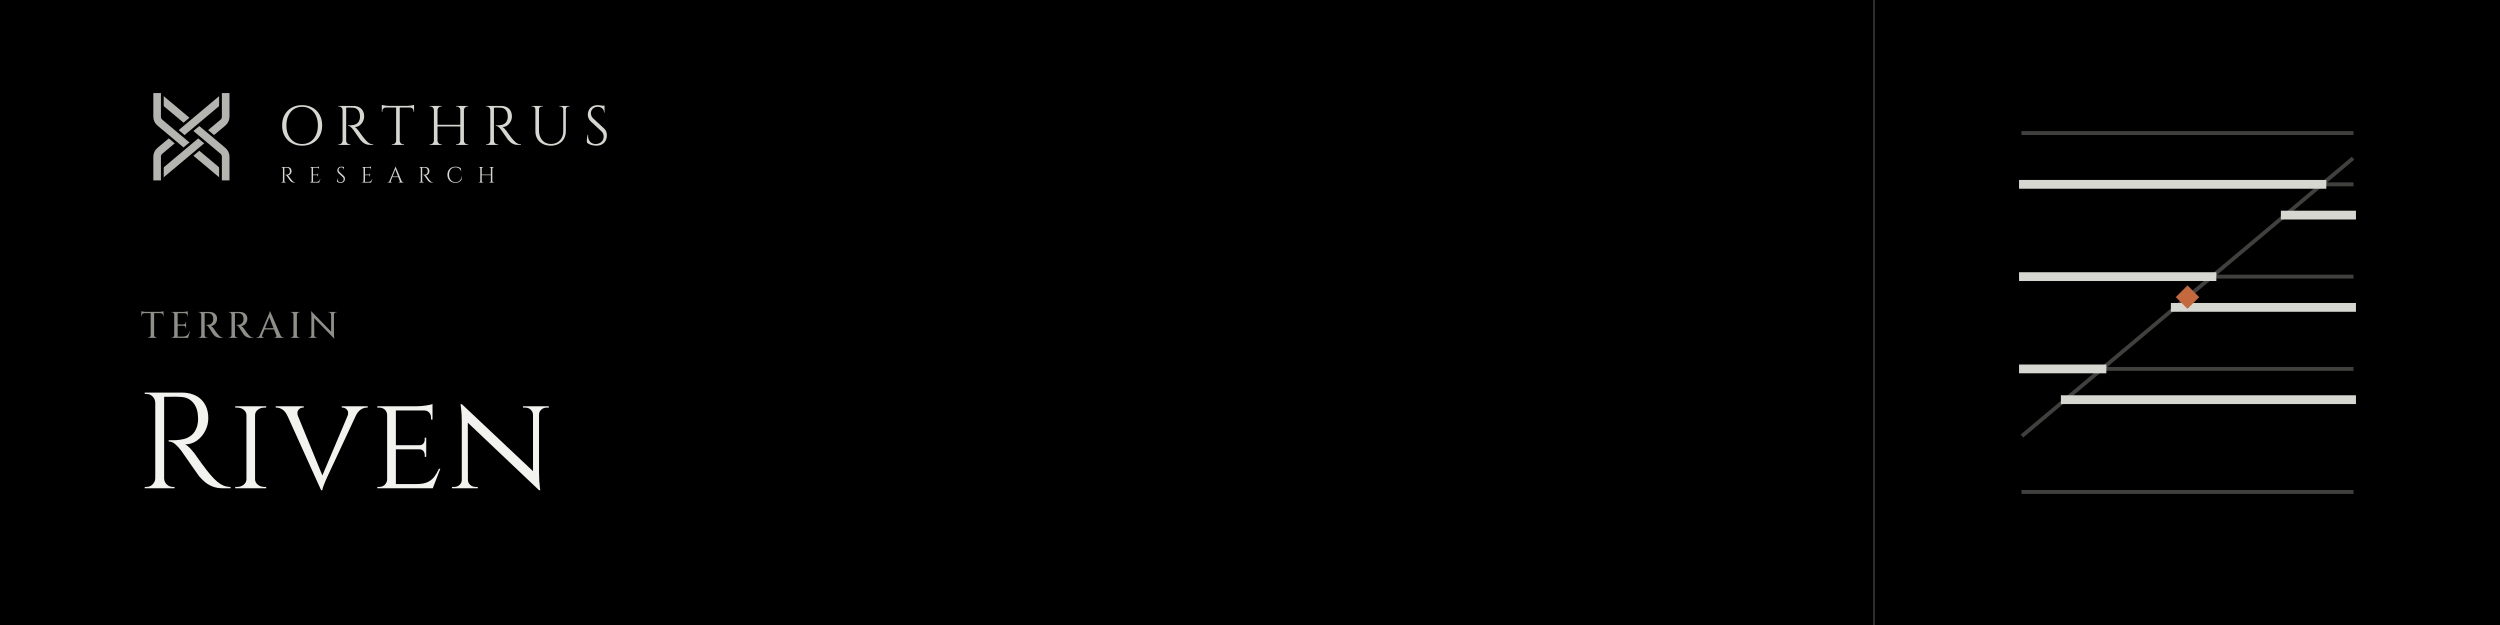
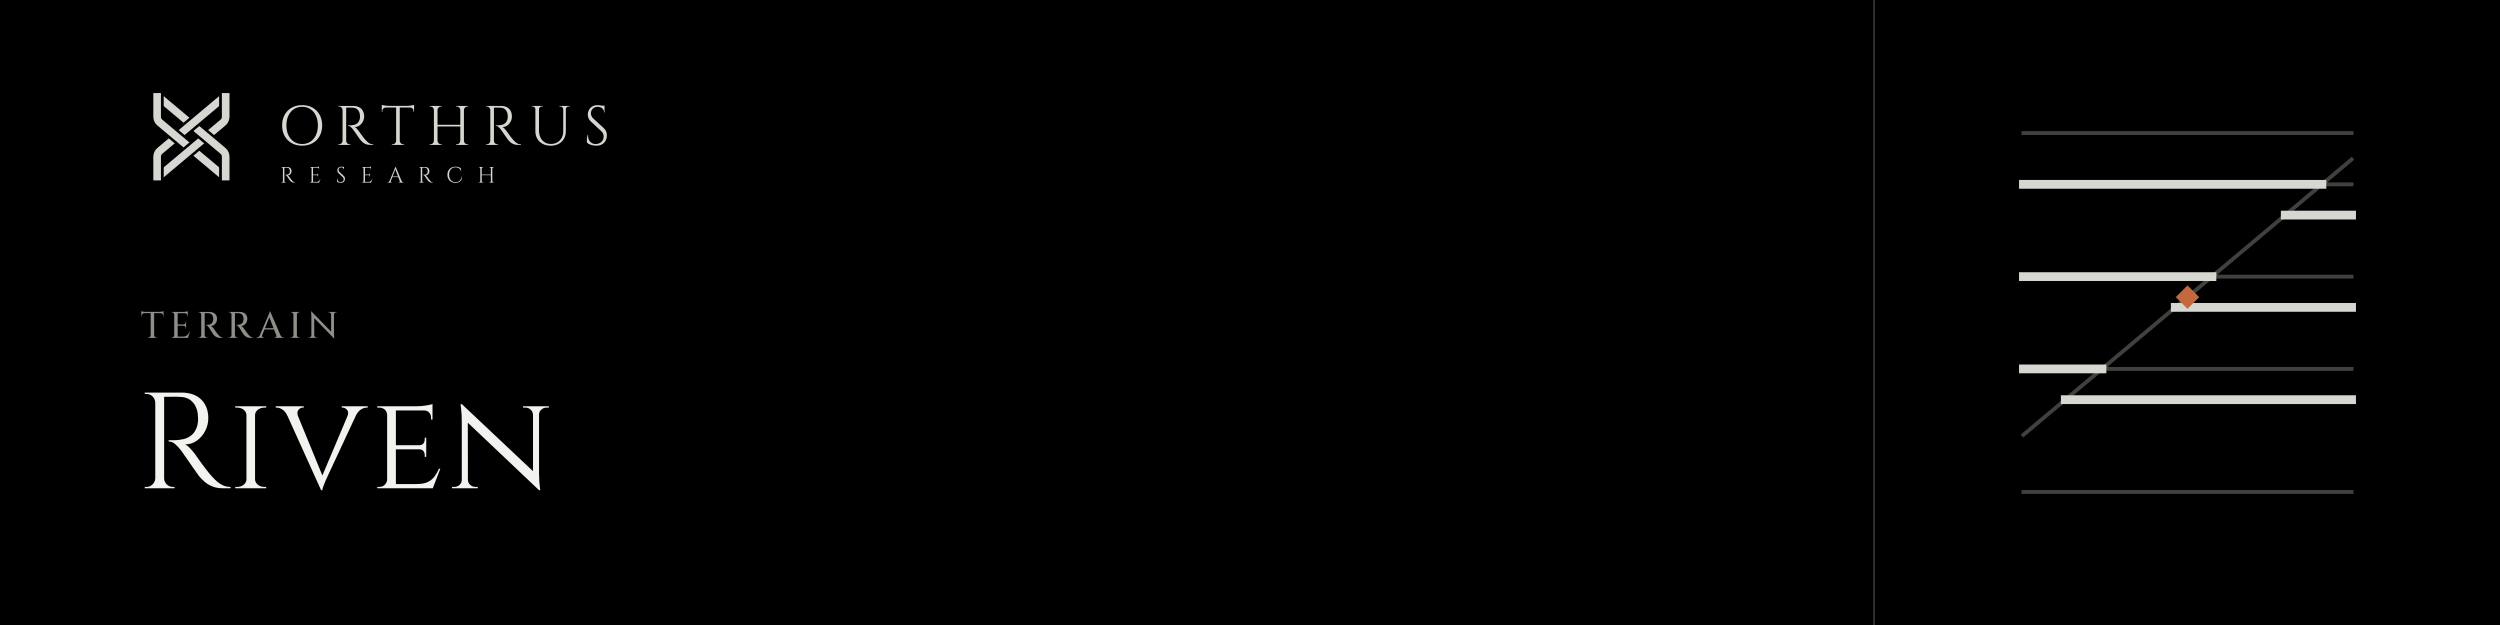
<svg xmlns="http://www.w3.org/2000/svg" width="1280" height="320" viewBox="0 0 1280 320" role="img" aria-label="Riven, by Orthrus Research">
  <rect width="1280" height="320" fill="#000" />
  <svg x="72" y="44" width="52" height="52" viewBox="-100 -100 200 200">
    <clipPath id="m0c">
      <rect x="-200" y="-100" width="255" height="200" />
    </clipPath>
    <mask id="m0m" maskUnits="userSpaceOnUse" x="-100" y="-100" width="200" height="200">
-       <rect x="-100" y="-100" width="200" height="200" fill="#D6D7D1" />
+       <rect x="-100" y="-100" width="200" height="200" fill="#fff" />
      <path d="M22.98 5.05L-22.98 43.62" stroke="#000" stroke-width="25" />
    </mask>
    <g clip-path="url(#m0c)">
      <path d="M-67.5 -86L-67.5 -39.3A15 15 0 0 0 -62.14 -27.81L106.39 113.6" fill="none" stroke="#D6D7D1" stroke-width="15" mask="url(#m0m)" />
    </g>
    <clipPath id="m1c">
      <rect x="-55" y="-100" width="255" height="200" />
    </clipPath>
    <mask id="m1m" maskUnits="userSpaceOnUse" x="-100" y="-100" width="200" height="200">
-       <rect x="-100" y="-100" width="200" height="200" fill="#D6D7D1" />
+       <rect x="-100" y="-100" width="200" height="200" fill="#fff" />
      <path d="M22.98 -43.62L-22.98 -5.05" stroke="#000" stroke-width="25" />
    </mask>
    <g clip-path="url(#m1c)">
      <path d="M67.5 86L67.5 39.3A15 15 0 0 0 62.14 27.81L-106.39 -113.6" fill="none" stroke="#D6D7D1" stroke-width="15" mask="url(#m1m)" />
    </g>
    <clipPath id="m2c">
      <rect x="-200" y="-100" width="255" height="200" />
    </clipPath>
    <mask id="m2m" maskUnits="userSpaceOnUse" x="-100" y="-100" width="200" height="200">
-       <rect x="-100" y="-100" width="200" height="200" fill="#D6D7D1" />
+       <rect x="-100" y="-100" width="200" height="200" fill="#fff" />
      <path d="M-51.98 -19.28L-6.02 19.28" stroke="#000" stroke-width="25" />
    </mask>
    <g clip-path="url(#m2c)">
      <path d="M-67.5 86L-67.5 39.3A15 15 0 0 1 -62.14 27.81L106.39 -113.6" fill="none" stroke="#D6D7D1" stroke-width="15" mask="url(#m2m)" />
    </g>
    <clipPath id="m3c">
      <rect x="-55" y="-100" width="255" height="200" />
    </clipPath>
    <mask id="m3m" maskUnits="userSpaceOnUse" x="-100" y="-100" width="200" height="200">
-       <rect x="-100" y="-100" width="200" height="200" fill="#D6D7D1" />
+       <rect x="-100" y="-100" width="200" height="200" fill="#fff" />
      <path d="M6.02 -19.28L51.98 19.28" stroke="#000" stroke-width="25" />
    </mask>
    <g clip-path="url(#m3c)">
      <path d="M67.5 -86L67.5 -39.3A15 15 0 0 1 62.14 -27.81L-106.39 113.6" fill="none" stroke="#D6D7D1" stroke-width="15" mask="url(#m3m)" />
    </g>
  </svg>
  <g transform="translate(142.45 74.19)">
    <g fill="#d6d7d1">
      <path transform="translate(0.00 0.00) scale(0.02852 -0.02852)" d="M429,714Q536,714 617,668.5Q698,623 743.5,541Q789,459 789,350Q789,241 743.5,159Q698,77 617,31.5Q536,-14 429,-14Q323,-14 242,31.5Q161,77 115.5,159Q70,241 70,350Q70,459 115.5,541Q161,623 242,668.5Q323,714 429,714ZM429,16Q514,16 577.5,58Q641,100 676.5,175Q712,250 712,350Q712,450 676.5,525Q641,600 577.5,642Q514,684 429,684Q345,684 281.5,642Q218,600 182.5,525Q147,450 147,350Q147,250 182.5,175Q218,100 281.5,58Q345,16 429,16Z" />
      <path transform="translate(29.03 0.00) scale(0.02852 -0.02852)" d="M189,700L330,700Q375,700 411.5,687Q448,674 473,649.5Q498,625 511.5,590.5Q525,556 525,512Q525,464 502.5,420Q480,376 441.5,348.5Q403,321 355,321Q372,314 392,292.5Q412,271 427,251Q427,251 440.5,231.5Q454,212 474.5,184Q495,156 516,129Q537,102 552,86Q572,64 592,47Q612,30 635.5,20Q659,10 688,10L688,0L633,0Q587,0 553.5,14Q520,28 497,48.5Q474,69 458,88Q455,92 441.5,111Q428,130 409.5,156.5Q391,183 373,209Q355,235 342,253.5Q329,272 327,275Q308,300 285,321Q262,342 235,342L235,352Q235,352 250.5,351.5Q266,351 288,352Q314,353 345,360Q376,367 403,389Q430,411 444,456Q447,467 449,483.5Q451,500 450,516Q449,584 415.5,624.5Q382,665 326,668Q298,670 268.5,669.5Q239,669 219,669Q199,669 199,669Q199,670 196.5,677.5Q194,685 191.5,692.5Q189,700 189,700ZM202,700L202,0L137,0L137,700L202,700ZM140,73L140,0L60,0L60,10Q60,10 66.5,10Q73,10 73,10Q99,10 117.5,28.5Q136,47 137,73L140,73ZM140,627L137,627Q136,653 117.5,671.5Q99,690 73,690Q73,690 66.5,690Q60,690 60,690L60,700L140,700L140,627ZM199,73L202,73Q202,47 221,28.5Q240,10 266,10Q266,10 272,10Q278,10 278,10L278,0L199,0L199,73Z" />
      <path transform="translate(52.47 0.00) scale(0.02852 -0.02852)" d="M342,697L342,0L277,0L277,697L342,697ZM599,701L599,671L20,671L20,701L599,701ZM599,674L599,593L589,594L589,611Q589,636 571.5,653Q554,670 530,671L530,674L599,674ZM599,719L599,690L477,701Q499,701 523.5,704Q548,707 569,711Q590,715 599,719ZM280,73L280,0L200,0L200,10Q200,10 206.5,10Q213,10 213,10Q239,10 257.5,28.5Q276,47 277,73L280,73ZM339,73L342,73Q343,47 361.5,28.5Q380,10 406,10Q406,10 412.5,10Q419,10 419,10L419,0L339,0L339,73ZM89,674L89,671Q64,670 47,653Q30,636 30,611L30,594L20,593L20,674L89,674ZM20,719Q30,715 50.5,711Q71,707 96,704Q121,701 142,701L20,690L20,719Z" />
      <path transform="translate(75.80 0.00) scale(0.02852 -0.02852)" d="M676,700L676,0L611,0L611,700L676,700ZM202,700L202,0L137,0L137,700L202,700ZM620,361L620,331L192,331L192,361L620,361ZM140,73L140,0L60,0L60,10Q60,10 66.5,10Q73,10 73,10Q99,10 117.5,28.5Q136,47 137,73L140,73ZM140,627L137,627Q136,653 117.5,671.5Q99,690 73,690Q73,690 66.5,690Q60,690 60,690L60,700L140,700L140,627ZM199,73L202,73Q203,47 221.5,28.5Q240,10 266,10Q266,10 272,10Q278,10 279,10L279,0L199,0L199,73ZM199,627L199,700L279,700L279,690Q278,690 272,690Q266,690 266,690Q240,690 221.5,671.5Q203,653 202,627L199,627ZM614,73L614,0L534,0L534,10Q535,10 541,10Q547,10 547,10Q573,10 592,28.5Q611,47 611,73L614,73ZM614,627L611,627Q611,653 592,671.5Q573,690 547,690Q547,690 541,690Q535,690 534,690L534,700L614,700L614,627ZM673,73L676,73Q677,47 695.5,28.5Q714,10 740,10Q740,10 746.5,10Q753,10 753,10L753,0L673,0L673,73ZM673,627L673,700L753,700L753,690Q753,690 746.5,690Q740,690 740,690Q714,690 695.5,671.5Q677,653 676,627L673,627Z" />
      <path transform="translate(104.68 0.00) scale(0.02852 -0.02852)" d="M189,700L330,700Q375,700 411.5,687Q448,674 473,649.5Q498,625 511.5,590.5Q525,556 525,512Q525,464 502.5,420Q480,376 441.5,348.5Q403,321 355,321Q372,314 392,292.5Q412,271 427,251Q427,251 440.5,231.5Q454,212 474.5,184Q495,156 516,129Q537,102 552,86Q572,64 592,47Q612,30 635.5,20Q659,10 688,10L688,0L633,0Q587,0 553.5,14Q520,28 497,48.5Q474,69 458,88Q455,92 441.5,111Q428,130 409.5,156.5Q391,183 373,209Q355,235 342,253.5Q329,272 327,275Q308,300 285,321Q262,342 235,342L235,352Q235,352 250.5,351.5Q266,351 288,352Q314,353 345,360Q376,367 403,389Q430,411 444,456Q447,467 449,483.5Q451,500 450,516Q449,584 415.5,624.5Q382,665 326,668Q298,670 268.5,669.5Q239,669 219,669Q199,669 199,669Q199,670 196.5,677.5Q194,685 191.5,692.5Q189,700 189,700ZM202,700L202,0L137,0L137,700L202,700ZM140,73L140,0L60,0L60,10Q60,10 66.5,10Q73,10 73,10Q99,10 117.5,28.5Q136,47 137,73L140,73ZM140,627L137,627Q136,653 117.5,671.5Q99,690 73,690Q73,690 66.5,690Q60,690 60,690L60,700L140,700L140,627ZM199,73L202,73Q202,47 221,28.5Q240,10 266,10Q266,10 272,10Q278,10 278,10L278,0L199,0L199,73Z" />
      <path transform="translate(128.27 0.00) scale(0.02852 -0.02852)" d="M184,700L184,260Q184,188 210.5,133Q237,78 285,47.5Q333,17 396,17Q463,17 513,46Q563,75 591,126.5Q619,178 619,247L619,700L666,700L666,247Q666,169 632.5,110.5Q599,52 538,19Q477,-14 396,-14Q313,-14 250.5,18.5Q188,51 153.5,109.5Q119,168 119,246L119,700L184,700ZM122,700L122,640L119,640Q119,662 103.5,676Q88,690 66,690Q66,690 58,690Q50,690 50,690L50,700L122,700ZM253,700L253,690Q253,690 245,690Q237,690 237,690Q215,690 199.5,676Q184,662 184,640L182,640L182,700L253,700ZM622,700L622,640L619,640Q619,662 603.5,676Q588,690 566,690Q566,690 558,690Q550,690 550,690L550,700L622,700ZM735,700L735,690Q735,690 727,690Q719,690 719,690Q697,690 681.5,676Q666,662 666,640L664,640L664,700L735,700Z" />
      <path transform="translate(156.35 0.00) scale(0.02852 -0.02852)" d="M251,714Q267,714 285.5,712Q304,710 321.5,706.5Q339,703 353.5,699.5Q368,696 376,692L376,581L367,581Q367,629 334,656.5Q301,684 254,684Q199,684 165,649.5Q131,615 131,569Q131,550 139.5,524.5Q148,499 171,477L368,295Q398,267 408,235Q418,203 418,173Q418,90 367.5,38Q317,-14 231,-14Q207,-14 174.5,-9Q142,-4 111.5,8.5Q81,21 61,41Q58,57 58,81Q58,105 62,131.5Q66,158 73,180L82,180Q77,129 95,91Q113,53 147.5,33.5Q182,14 226,16Q281,19 320.5,54.5Q360,90 360,150Q360,179 350,202.5Q340,226 321,243L129,421Q99,449 87,482.5Q75,516 75,545Q75,587 95,626Q115,665 154.5,689.5Q194,714 251,714ZM376,704L376,683L300,683L300,704L376,704Z" />
    </g>
  </g>
  <g transform="translate(143.29 93.48)">
    <g fill="#d6d7d1">
      <path transform="translate(0.00 0.00) scale(0.01141 -0.01141)" d="M189,700L330,700Q375,700 411.5,687Q448,674 473,649.5Q498,625 511.5,590.5Q525,556 525,512Q525,464 502.5,420Q480,376 441.5,348.5Q403,321 355,321Q372,314 392,292.5Q412,271 427,251Q427,251 440.5,231.5Q454,212 474.5,184Q495,156 516,129Q537,102 552,86Q572,64 592,47Q612,30 635.5,20Q659,10 688,10L688,0L633,0Q587,0 553.5,14Q520,28 497,48.5Q474,69 458,88Q455,92 441.5,111Q428,130 409.5,156.5Q391,183 373,209Q355,235 342,253.5Q329,272 327,275Q308,300 285,321Q262,342 235,342L235,352Q235,352 250.5,351.5Q266,351 288,352Q314,353 345,360Q376,367 403,389Q430,411 444,456Q447,467 449,483.5Q451,500 450,516Q449,584 415.5,624.5Q382,665 326,668Q298,670 268.5,669.5Q239,669 219,669Q199,669 199,669Q199,670 196.5,677.5Q194,685 191.5,692.5Q189,700 189,700ZM202,700L202,0L137,0L137,700L202,700ZM140,73L140,0L60,0L60,10Q60,10 66.5,10Q73,10 73,10Q99,10 117.5,28.5Q136,47 137,73L140,73ZM140,627L137,627Q136,653 117.5,671.5Q99,690 73,690Q73,690 66.5,690Q60,690 60,690L60,700L140,700L140,627ZM199,73L202,73Q202,47 221,28.5Q240,10 266,10Q266,10 272,10Q278,10 278,10L278,0L199,0L199,73Z" />
      <path transform="translate(14.68 0.00) scale(0.01141 -0.01141)" d="M202,700L202,0L137,0L137,700L202,700ZM472,31L472,0L199,0L199,31L472,31ZM429,360L429,330L199,330L199,360L429,360ZM472,700L472,669L199,669L199,700L472,700ZM533,162L475,0L309,0L345,31Q398,31 431.5,47.5Q465,64 486,94Q507,124 523,162L533,162ZM429,332L429,266L419,266L419,281Q419,301 405,315.5Q391,330 371,330L371,332L429,332ZM429,424L429,358L371,358L371,360Q391,361 405,375.5Q419,390 419,410L419,424L429,424ZM472,672L472,592L462,592L462,610Q462,634 445,651.5Q428,669 403,670L403,672L472,672ZM472,718L472,689L350,700Q372,700 396.5,703Q421,706 442,710Q463,714 472,718ZM140,73L140,0L60,0L60,10Q60,10 66.5,10Q73,10 73,10Q99,10 117.5,28.5Q136,47 137,73L140,73ZM140,627L137,627Q137,653 118,671.5Q99,690 73,690Q73,690 67,690Q61,690 61,690L60,700L140,700L140,627Z" />
      <path transform="translate(28.56 0.00) scale(0.01141 -0.01141)" d="M251,714Q267,714 285.5,712Q304,710 321.5,706.5Q339,703 353.5,699.5Q368,696 376,692L376,581L367,581Q367,629 334,656.5Q301,684 254,684Q199,684 165,649.5Q131,615 131,569Q131,550 139.5,524.5Q148,499 171,477L368,295Q398,267 408,235Q418,203 418,173Q418,90 367.5,38Q317,-14 231,-14Q207,-14 174.5,-9Q142,-4 111.5,8.5Q81,21 61,41Q58,57 58,81Q58,105 62,131.5Q66,158 73,180L82,180Q77,129 95,91Q113,53 147.5,33.5Q182,14 226,16Q281,19 320.5,54.5Q360,90 360,150Q360,179 350,202.5Q340,226 321,243L129,421Q99,449 87,482.5Q75,516 75,545Q75,587 95,626Q115,665 154.5,689.5Q194,714 251,714ZM376,704L376,683L300,683L300,704L376,704Z" />
      <path transform="translate(41.28 0.00) scale(0.01141 -0.01141)" d="M202,700L202,0L137,0L137,700L202,700ZM472,31L472,0L199,0L199,31L472,31ZM429,360L429,330L199,330L199,360L429,360ZM472,700L472,669L199,669L199,700L472,700ZM533,162L475,0L309,0L345,31Q398,31 431.5,47.5Q465,64 486,94Q507,124 523,162L533,162ZM429,332L429,266L419,266L419,281Q419,301 405,315.5Q391,330 371,330L371,332L429,332ZM429,424L429,358L371,358L371,360Q391,361 405,375.5Q419,390 419,410L419,424L429,424ZM472,672L472,592L462,592L462,610Q462,634 445,651.5Q428,669 403,670L403,672L472,672ZM472,718L472,689L350,700Q372,700 396.5,703Q421,706 442,710Q463,714 472,718ZM140,73L140,0L60,0L60,10Q60,10 66.5,10Q73,10 73,10Q99,10 117.5,28.5Q136,47 137,73L140,73ZM140,627L137,627Q137,653 118,671.5Q99,690 73,690Q73,690 67,690Q61,690 61,690L60,700L140,700L140,627Z" />
      <path transform="translate(55.16 0.00) scale(0.01141 -0.01141)" d="M359,714L655,6L570,6L339,619L359,714ZM144,73Q137,53 142,39Q147,25 158.5,17.5Q170,10 182,10L191,10L191,0L-10,0L-10,10Q-10,10 -5.5,10Q-1,10 -1,10Q22,10 46.5,24.5Q71,39 87,73L144,73ZM359,714L368,644L117,3L57,3L313,611Q313,611 318.5,623.5Q324,636 331.5,654Q339,672 344.5,689Q350,706 350,714L359,714ZM500,273L500,243L187,243L187,273L500,273ZM545,73L627,73Q642,39 667,24.5Q692,10 715,10Q715,10 719,10Q723,10 723,10L723,0L498,0L498,10L507,10Q526,10 541,26.5Q556,43 545,73Z" />
      <path transform="translate(70.58 0.00) scale(0.01141 -0.01141)" d="M189,700L330,700Q375,700 411.5,687Q448,674 473,649.5Q498,625 511.5,590.5Q525,556 525,512Q525,464 502.5,420Q480,376 441.5,348.5Q403,321 355,321Q372,314 392,292.5Q412,271 427,251Q427,251 440.5,231.5Q454,212 474.5,184Q495,156 516,129Q537,102 552,86Q572,64 592,47Q612,30 635.5,20Q659,10 688,10L688,0L633,0Q587,0 553.5,14Q520,28 497,48.5Q474,69 458,88Q455,92 441.5,111Q428,130 409.5,156.5Q391,183 373,209Q355,235 342,253.5Q329,272 327,275Q308,300 285,321Q262,342 235,342L235,352Q235,352 250.5,351.5Q266,351 288,352Q314,353 345,360Q376,367 403,389Q430,411 444,456Q447,467 449,483.5Q451,500 450,516Q449,584 415.5,624.5Q382,665 326,668Q298,670 268.5,669.5Q239,669 219,669Q199,669 199,669Q199,670 196.5,677.5Q194,685 191.5,692.5Q189,700 189,700ZM202,700L202,0L137,0L137,700L202,700ZM140,73L140,0L60,0L60,10Q60,10 66.5,10Q73,10 73,10Q99,10 117.5,28.5Q136,47 137,73L140,73ZM140,627L137,627Q136,653 117.5,671.5Q99,690 73,690Q73,690 66.5,690Q60,690 60,690L60,700L140,700L140,627ZM199,73L202,73Q202,47 221,28.5Q240,10 266,10Q266,10 272,10Q278,10 278,10L278,0L199,0L199,73Z" />
      <path transform="translate(85.09 0.00) scale(0.01141 -0.01141)" d="M710,292L698,135Q672,92 632.5,58.5Q593,25 539.5,5.5Q486,-14 417,-14Q313,-13 232,32Q151,77 105.5,158.5Q60,240 60,351Q60,460 105,541.5Q150,623 231.5,668.5Q313,714 423,714Q497,714 556.5,694.5Q616,675 660,646L680,505L671,505Q649,593 581,638.5Q513,684 423,684Q335,684 270.5,642.5Q206,601 170.5,526.5Q135,452 135,352Q135,252 170.5,177Q206,102 269.5,60Q333,18 417,16Q488,16 548.5,42.5Q609,69 650,129.5Q691,190 702,292L710,292Z" />
      <path transform="translate(101.06 0.00) scale(0.01141 -0.01141)" d="M676,700L676,0L611,0L611,700L676,700ZM202,700L202,0L137,0L137,700L202,700ZM620,361L620,331L192,331L192,361L620,361ZM140,73L140,0L60,0L60,10Q60,10 66.5,10Q73,10 73,10Q99,10 117.5,28.5Q136,47 137,73L140,73ZM140,627L137,627Q136,653 117.5,671.5Q99,690 73,690Q73,690 66.5,690Q60,690 60,690L60,700L140,700L140,627ZM199,73L202,73Q203,47 221.5,28.5Q240,10 266,10Q266,10 272,10Q278,10 279,10L279,0L199,0L199,73ZM199,627L199,700L279,700L279,690Q278,690 272,690Q266,690 266,690Q240,690 221.5,671.5Q203,653 202,627L199,627ZM614,73L614,0L534,0L534,10Q535,10 541,10Q547,10 547,10Q573,10 592,28.5Q611,47 611,73L614,73ZM614,627L611,627Q611,653 592,671.5Q573,690 547,690Q547,690 541,690Q535,690 534,690L534,700L614,700L614,627ZM673,73L676,73Q677,47 695.5,28.5Q714,10 740,10Q740,10 746.5,10Q753,10 753,10L753,0L673,0L673,73ZM673,627L673,700L753,700L753,690Q753,690 746.5,690Q740,690 740,690Q714,690 695.5,671.5Q677,653 676,627L673,627Z" />
    </g>
  </g>
  <g transform="translate(72.00 173.00)">
    <g fill="#8e8f88">
      <path transform="translate(0.00 0.00) scale(0.019 -0.019)" d="M364,697L364,0L271,0L271,697L364,697ZM617,701L617,667L18,667L18,701L617,701ZM617,670L617,577L607,578L607,593Q607,625 586.5,645.5Q566,666 534,667L534,670L617,670ZM617,719L617,690L495,701Q517,701 541.5,704Q566,707 587,711Q608,715 617,719ZM274,73L274,0L194,0L194,10Q194,10 200.5,10Q207,10 207,10Q233,10 251.5,28.5Q270,47 271,73L274,73ZM361,73L364,73Q365,47 383.5,28.5Q402,10 428,10Q428,10 434.5,10Q441,10 441,10L441,0L361,0L361,73ZM101,670L101,667Q69,666 48.5,645.5Q28,625 28,593L28,578L18,577L18,670L101,670ZM18,719Q28,715 48.5,711Q69,707 94,704Q119,701 140,701L18,690L18,719Z" />
      <path transform="translate(14.71 0.00) scale(0.019 -0.019)" d="M224,700L224,0L131,0L131,700L224,700ZM492,35L500,0L221,0L221,35L492,35ZM451,362L451,328L221,328L221,362L451,362ZM496,700L496,665L221,665L221,700L496,700ZM557,176L503,0L327,0L363,35Q415,35 450,52.5Q485,70 508,102Q531,134 547,176L557,176ZM451,330L451,254L441,254L441,267Q441,292 424,310Q407,328 381,328L381,330L451,330ZM451,436L451,360L381,360L381,362Q407,363 424,381Q441,399 441,424L441,436L451,436ZM496,668L496,576L486,576L486,592Q486,623 465.5,644Q445,665 413,666L413,668L496,668ZM496,718L496,689L374,700Q396,700 420.5,703Q445,706 466,710Q487,714 496,718ZM134,73L134,0L54,0L54,10Q54,10 60.5,10Q67,10 67,10Q93,10 111.5,28.5Q130,47 131,73L134,73ZM134,627L131,627Q131,653 112,671.5Q93,690 67,690Q67,690 61,690Q55,690 55,690L54,700L134,700L134,627Z" />
      <path transform="translate(28.52 0.00) scale(0.019 -0.019)" d="M212,700L349,700Q394,700 433,688Q472,676 499.5,652.5Q527,629 543,594Q559,559 559,512Q559,466 538,422.5Q517,379 479.5,351Q442,323 391,321Q413,313 435,290Q457,267 473,245Q473,244 485.5,226Q498,208 517,181.5Q536,155 555.5,129Q575,103 590,86Q610,62 629.5,45.5Q649,29 671.5,19.5Q694,10 722,10L722,0L652,0Q604,0 567,12.5Q530,25 503,46.5Q476,68 457,93Q453,100 440.5,119Q428,138 412.5,162.5Q397,187 382,211Q367,235 356,252.5Q345,270 342,275Q325,302 304,321.5Q283,341 258,342L258,352Q259,352 272.5,351.5Q286,351 304,352Q330,353 359.5,361Q389,369 413.5,392Q438,415 450,460Q453,470 454.5,485Q456,500 455,516Q454,585 420.5,623.5Q387,662 333,664Q310,666 285,665.5Q260,665 242,665Q224,665 222,665Q222,666 219.5,674.5Q217,683 214.5,691.5Q212,700 212,700ZM225,700L225,0L132,0L132,700L225,700ZM135,73L135,0L55,0L55,10Q55,10 61.5,10Q68,10 68,10Q94,10 112.5,28.5Q131,47 132,73L135,73ZM135,627L132,627Q131,653 112.5,671.5Q94,690 68,690Q68,690 61.5,690Q55,690 55,690L55,700L135,700L135,627ZM222,73L225,73Q225,47 244,28.5Q263,10 289,10Q290,10 295.5,10Q301,10 301,10L301,0L222,0L222,73Z" />
      <path transform="translate(44.02 0.00) scale(0.019 -0.019)" d="M212,700L349,700Q394,700 433,688Q472,676 499.5,652.5Q527,629 543,594Q559,559 559,512Q559,466 538,422.5Q517,379 479.5,351Q442,323 391,321Q413,313 435,290Q457,267 473,245Q473,244 485.5,226Q498,208 517,181.5Q536,155 555.5,129Q575,103 590,86Q610,62 629.5,45.5Q649,29 671.5,19.5Q694,10 722,10L722,0L652,0Q604,0 567,12.5Q530,25 503,46.5Q476,68 457,93Q453,100 440.5,119Q428,138 412.5,162.5Q397,187 382,211Q367,235 356,252.5Q345,270 342,275Q325,302 304,321.5Q283,341 258,342L258,352Q259,352 272.5,351.5Q286,351 304,352Q330,353 359.5,361Q389,369 413.5,392Q438,415 450,460Q453,470 454.5,485Q456,500 455,516Q454,585 420.5,623.5Q387,662 333,664Q310,666 285,665.5Q260,665 242,665Q224,665 222,665Q222,666 219.5,674.5Q217,683 214.5,691.5Q212,700 212,700ZM225,700L225,0L132,0L132,700L225,700ZM135,73L135,0L55,0L55,10Q55,10 61.5,10Q68,10 68,10Q94,10 112.5,28.5Q131,47 132,73L135,73ZM135,627L132,627Q131,653 112.5,671.5Q94,690 68,690Q68,690 61.5,690Q55,690 55,690L55,700L135,700L135,627ZM222,73L225,73Q225,47 244,28.5Q263,10 289,10Q290,10 295.5,10Q301,10 301,10L301,0L222,0L222,73Z" />
      <path transform="translate(59.53 0.00) scale(0.019 -0.019)" d="M357,716L664,6L547,6L324,588L357,716ZM142,73Q135,53 140,39Q145,25 156.5,17.5Q168,10 180,10L189,10L189,0L-16,0L-16,10Q-16,10 -11.5,10Q-7,10 -7,10Q16,10 40.5,24.5Q65,39 81,73L142,73ZM357,716L365,629L115,3L50,3L307,604Q308,606 314.5,619.5Q321,633 328.5,652Q336,671 342,689Q348,707 348,716L357,716ZM486,261L486,227L180,227L180,261L486,261ZM521,73L634,73Q650,39 674.5,24.5Q699,10 722,10Q722,10 726,10Q730,10 730,10L730,0L474,0L474,10L483,10Q503,10 518,26.5Q533,43 521,73Z" />
      <path transform="translate(75.75 0.00) scale(0.019 -0.019)" d="M224,700L224,0L131,0L131,700L224,700ZM134,73L134,0L54,0L54,10Q54,10 60.5,10Q67,10 67,10Q93,10 111.5,28.5Q130,47 131,73L134,73ZM134,627L131,627Q130,653 111.5,671.5Q93,690 67,690Q67,690 60.5,690Q54,690 54,690L54,700L134,700L134,627ZM221,73L224,73Q225,47 243.5,28.5Q262,10 288,10Q288,10 294,10Q300,10 301,10L301,0L221,0L221,73ZM221,627L221,700L301,700L301,690Q300,690 294,690Q288,690 288,690Q262,690 243.5,671.5Q225,653 224,627L221,627Z" />
      <path transform="translate(85.14 0.00) scale(0.019 -0.019)" d="M120,715L720,99L730,-14L130,601L120,715ZM123,71L123,0L40,0L40,10Q40,10 49,10Q58,10 59,10Q84,10 102,28Q120,46 120,71L123,71ZM198,71Q198,46 216,28Q234,10 259,10Q260,10 269,10Q278,10 278,10L278,0L195,0L195,71L198,71ZM120,715L197,627L198,0L120,0L120,590Q120,643 115,679Q110,715 110,715L120,715ZM729,700L729,114Q729,80 731.5,50.5Q734,21 736.5,3.5Q739,-14 739,-14L730,-14L652,75L652,700L729,700ZM809,700L809,690Q809,690 800,690Q791,690 791,690Q766,690 748,672.5Q730,655 729,629L726,629L726,700L809,700ZM571,700L654,700L654,629L652,629Q651,655 633.5,672.5Q616,690 590,690Q590,690 581,690Q572,690 571,690L571,700Z" />
    </g>
  </g>
  <g transform="translate(69.90 250.00)">
    <g fill="#f2f2ee">
      <path transform="translate(0.00 0.00) scale(0.07 -0.07)" d="M189,700L330,700Q375,700 411.5,687Q448,674 473,649.5Q498,625 511.5,590.5Q525,556 525,512Q525,464 502.5,420Q480,376 441.5,348.5Q403,321 355,321Q372,314 392,292.5Q412,271 427,251Q427,251 440.5,231.5Q454,212 474.5,184Q495,156 516,129Q537,102 552,86Q572,64 592,47Q612,30 635.5,20Q659,10 688,10L688,0L633,0Q587,0 553.5,14Q520,28 497,48.5Q474,69 458,88Q455,92 441.5,111Q428,130 409.5,156.5Q391,183 373,209Q355,235 342,253.5Q329,272 327,275Q308,300 285,321Q262,342 235,342L235,352Q235,352 250.5,351.5Q266,351 288,352Q314,353 345,360Q376,367 403,389Q430,411 444,456Q447,467 449,483.5Q451,500 450,516Q449,584 415.5,624.5Q382,665 326,668Q298,670 268.5,669.5Q239,669 219,669Q199,669 199,669Q199,670 196.5,677.5Q194,685 191.5,692.5Q189,700 189,700ZM202,700L202,0L137,0L137,700L202,700ZM140,73L140,0L60,0L60,10Q60,10 66.5,10Q73,10 73,10Q99,10 117.5,28.5Q136,47 137,73L140,73ZM140,627L137,627Q136,653 117.5,671.5Q99,690 73,690Q73,690 66.5,690Q60,690 60,690L60,700L140,700L140,627ZM199,73L202,73Q202,47 221,28.5Q240,10 266,10Q266,10 272,10Q278,10 278,10L278,0L199,0L199,73Z" />
      <path transform="translate(46.69 0.00) scale(0.07 -0.07)" d="M200,600L200,0L137,0L137,600L200,600ZM140,64L140,0L55,0L55,10Q55,10 62,10Q69,10 69,10Q97,10 116.5,26Q136,42 137,64L140,64ZM197,64L200,64Q201,42 220.5,26Q240,10 268,10Q268,10 274.5,10Q281,10 281,10L282,0L197,0L197,64ZM197,536L197,600L282,600L281,590Q281,590 274.5,590Q268,590 268,590Q240,590 220.5,574.5Q201,559 200,536L197,536ZM140,536L137,536Q136,559 116.5,574.5Q97,590 69,590Q68,590 61.5,590Q55,590 55,590L55,600L140,600L140,536Z" />
      <path transform="translate(71.61 0.00) scale(0.07 -0.07)" d="M327,-14L52,594L131,594L344,75L327,-14ZM327,-14L320,55L549,597L612,597L375,89Q375,89 369.5,77Q364,65 356.5,47.5Q349,30 343,13Q337,-4 336,-14L327,-14ZM520,527Q531,557 517,573.5Q503,590 485,590L478,590L478,600L668,600L668,590Q668,590 664,590Q660,590 660,590Q639,590 617,575.5Q595,561 579,527L520,527ZM158,527L82,527Q67,561 45,575.5Q23,590 3,590Q3,590 -1,590Q-5,590 -5,590L-5,600L200,600L200,590L192,590Q175,590 161.5,573.5Q148,557 158,527Z" />
      <path transform="translate(119.42 0.00) scale(0.07 -0.07)" d="M191,600L191,0L127,0L127,600L191,600ZM460,31L458,0L189,0L189,31L460,31ZM413,315L413,285L189,285L189,315L413,315ZM459,600L459,569L189,569L189,600L459,600ZM516,143L461,0L309,0L343,31Q393,31 423.5,45.5Q454,60 473,85.5Q492,111 506,143L516,143ZM413,287L413,230L402,230L402,243Q402,260 392,272.5Q382,285 361,285L361,287L413,287ZM413,370L413,313L361,313L361,315Q382,315 392,327.5Q402,340 402,357L402,370L413,370ZM459,572L459,503L448,503L448,518Q448,539 434.5,554Q421,569 398,569L398,572L459,572ZM459,616L459,590L345,600Q376,600 411,605.5Q446,611 459,616ZM129,64L142,0L55,0L55,10Q55,10 62,10Q69,10 69,10Q94,10 110,26Q126,42 127,64L129,64ZM129,537L127,537Q126,560 110,575Q94,590 69,590Q69,590 62,590Q55,590 55,590L55,600L142,600L129,537Z" />
      <path transform="translate(159.04 0.00) scale(0.07 -0.07)" d="M108,615L662,93L672,-14L118,511L108,615ZM110,62L110,0L35,0L35,10Q35,10 43.5,10Q52,10 52,10Q75,10 91,25Q107,40 107,62L110,62ZM152,62Q152,40 168.5,25Q185,10 207,10Q207,10 215.5,10Q224,10 224,10L224,0L149,0L149,62L152,62ZM108,615L151,559L152,0L107,0L107,490Q107,541 102.5,578Q98,615 98,615L108,615ZM672,600L672,114Q672,82 674,52.5Q676,23 678.5,4.5Q681,-14 681,-14L672,-14L628,39L628,600L672,600ZM669,538L669,600L744,600L744,590Q744,590 735.5,590Q727,590 727,590Q705,590 688.5,575Q672,560 672,538L669,538ZM628,538Q627,560 611,575Q595,590 572,590Q572,590 563.5,590Q555,590 555,590L555,600L630,600L630,538L628,538Z" />
    </g>
  </g>
  <rect x="959" y="0" width="1" height="320" fill="rgba(214,215,209,0.22)" />
  <path d="M1036 68.13L1204 68.13" fill="none" stroke="rgba(214,215,209,0.3)" stroke-width="2" stroke-linecap="square" stroke-linejoin="miter" stroke-miterlimit="4" />
  <path d="M1188.82 94.38L1204 94.38" fill="none" stroke="rgba(214,215,209,0.3)" stroke-width="2" stroke-linecap="square" stroke-linejoin="miter" stroke-miterlimit="4" />
  <path d="M1036 94.38L1188.82 94.38" fill="none" stroke="#d6d7d1" stroke-width="4.5" stroke-linecap="square" stroke-linejoin="miter" stroke-miterlimit="4" />
  <path d="M1170.05 110.13L1204 110.13" fill="none" stroke="#d6d7d1" stroke-width="4.5" stroke-linecap="square" stroke-linejoin="miter" stroke-miterlimit="4" />
  <path d="M1132.51 141.63L1204 141.63" fill="none" stroke="rgba(214,215,209,0.3)" stroke-width="2" stroke-linecap="square" stroke-linejoin="miter" stroke-miterlimit="4" />
  <path d="M1036 141.63L1132.51 141.63" fill="none" stroke="#d6d7d1" stroke-width="4.5" stroke-linecap="square" stroke-linejoin="miter" stroke-miterlimit="4" />
  <path d="M1113.74 157.38L1204 157.38" fill="none" stroke="#d6d7d1" stroke-width="4.5" stroke-linecap="square" stroke-linejoin="miter" stroke-miterlimit="4" />
  <path d="M1076.2 188.88L1204 188.88" fill="none" stroke="rgba(214,215,209,0.3)" stroke-width="2" stroke-linecap="square" stroke-linejoin="miter" stroke-miterlimit="4" />
  <path d="M1036 188.88L1076.2 188.88" fill="none" stroke="#d6d7d1" stroke-width="4.5" stroke-linecap="square" stroke-linejoin="miter" stroke-miterlimit="4" />
  <path d="M1057.43 204.63L1204 204.63" fill="none" stroke="#d6d7d1" stroke-width="4.5" stroke-linecap="square" stroke-linejoin="miter" stroke-miterlimit="4" />
  <path d="M1036 251.88L1204 251.88" fill="none" stroke="rgba(214,215,209,0.3)" stroke-width="2" stroke-linecap="square" stroke-linejoin="miter" stroke-miterlimit="4" />
  <path d="M1036 222.61L1204 81.64" fill="none" stroke="rgba(214,215,209,0.3)" stroke-width="2" stroke-linecap="square" stroke-linejoin="miter" stroke-miterlimit="4" />
  <path d="M1120 146.13L1126 152.13L1120 158.13L1114 152.13Z" fill="#c4693d" />
</svg>
